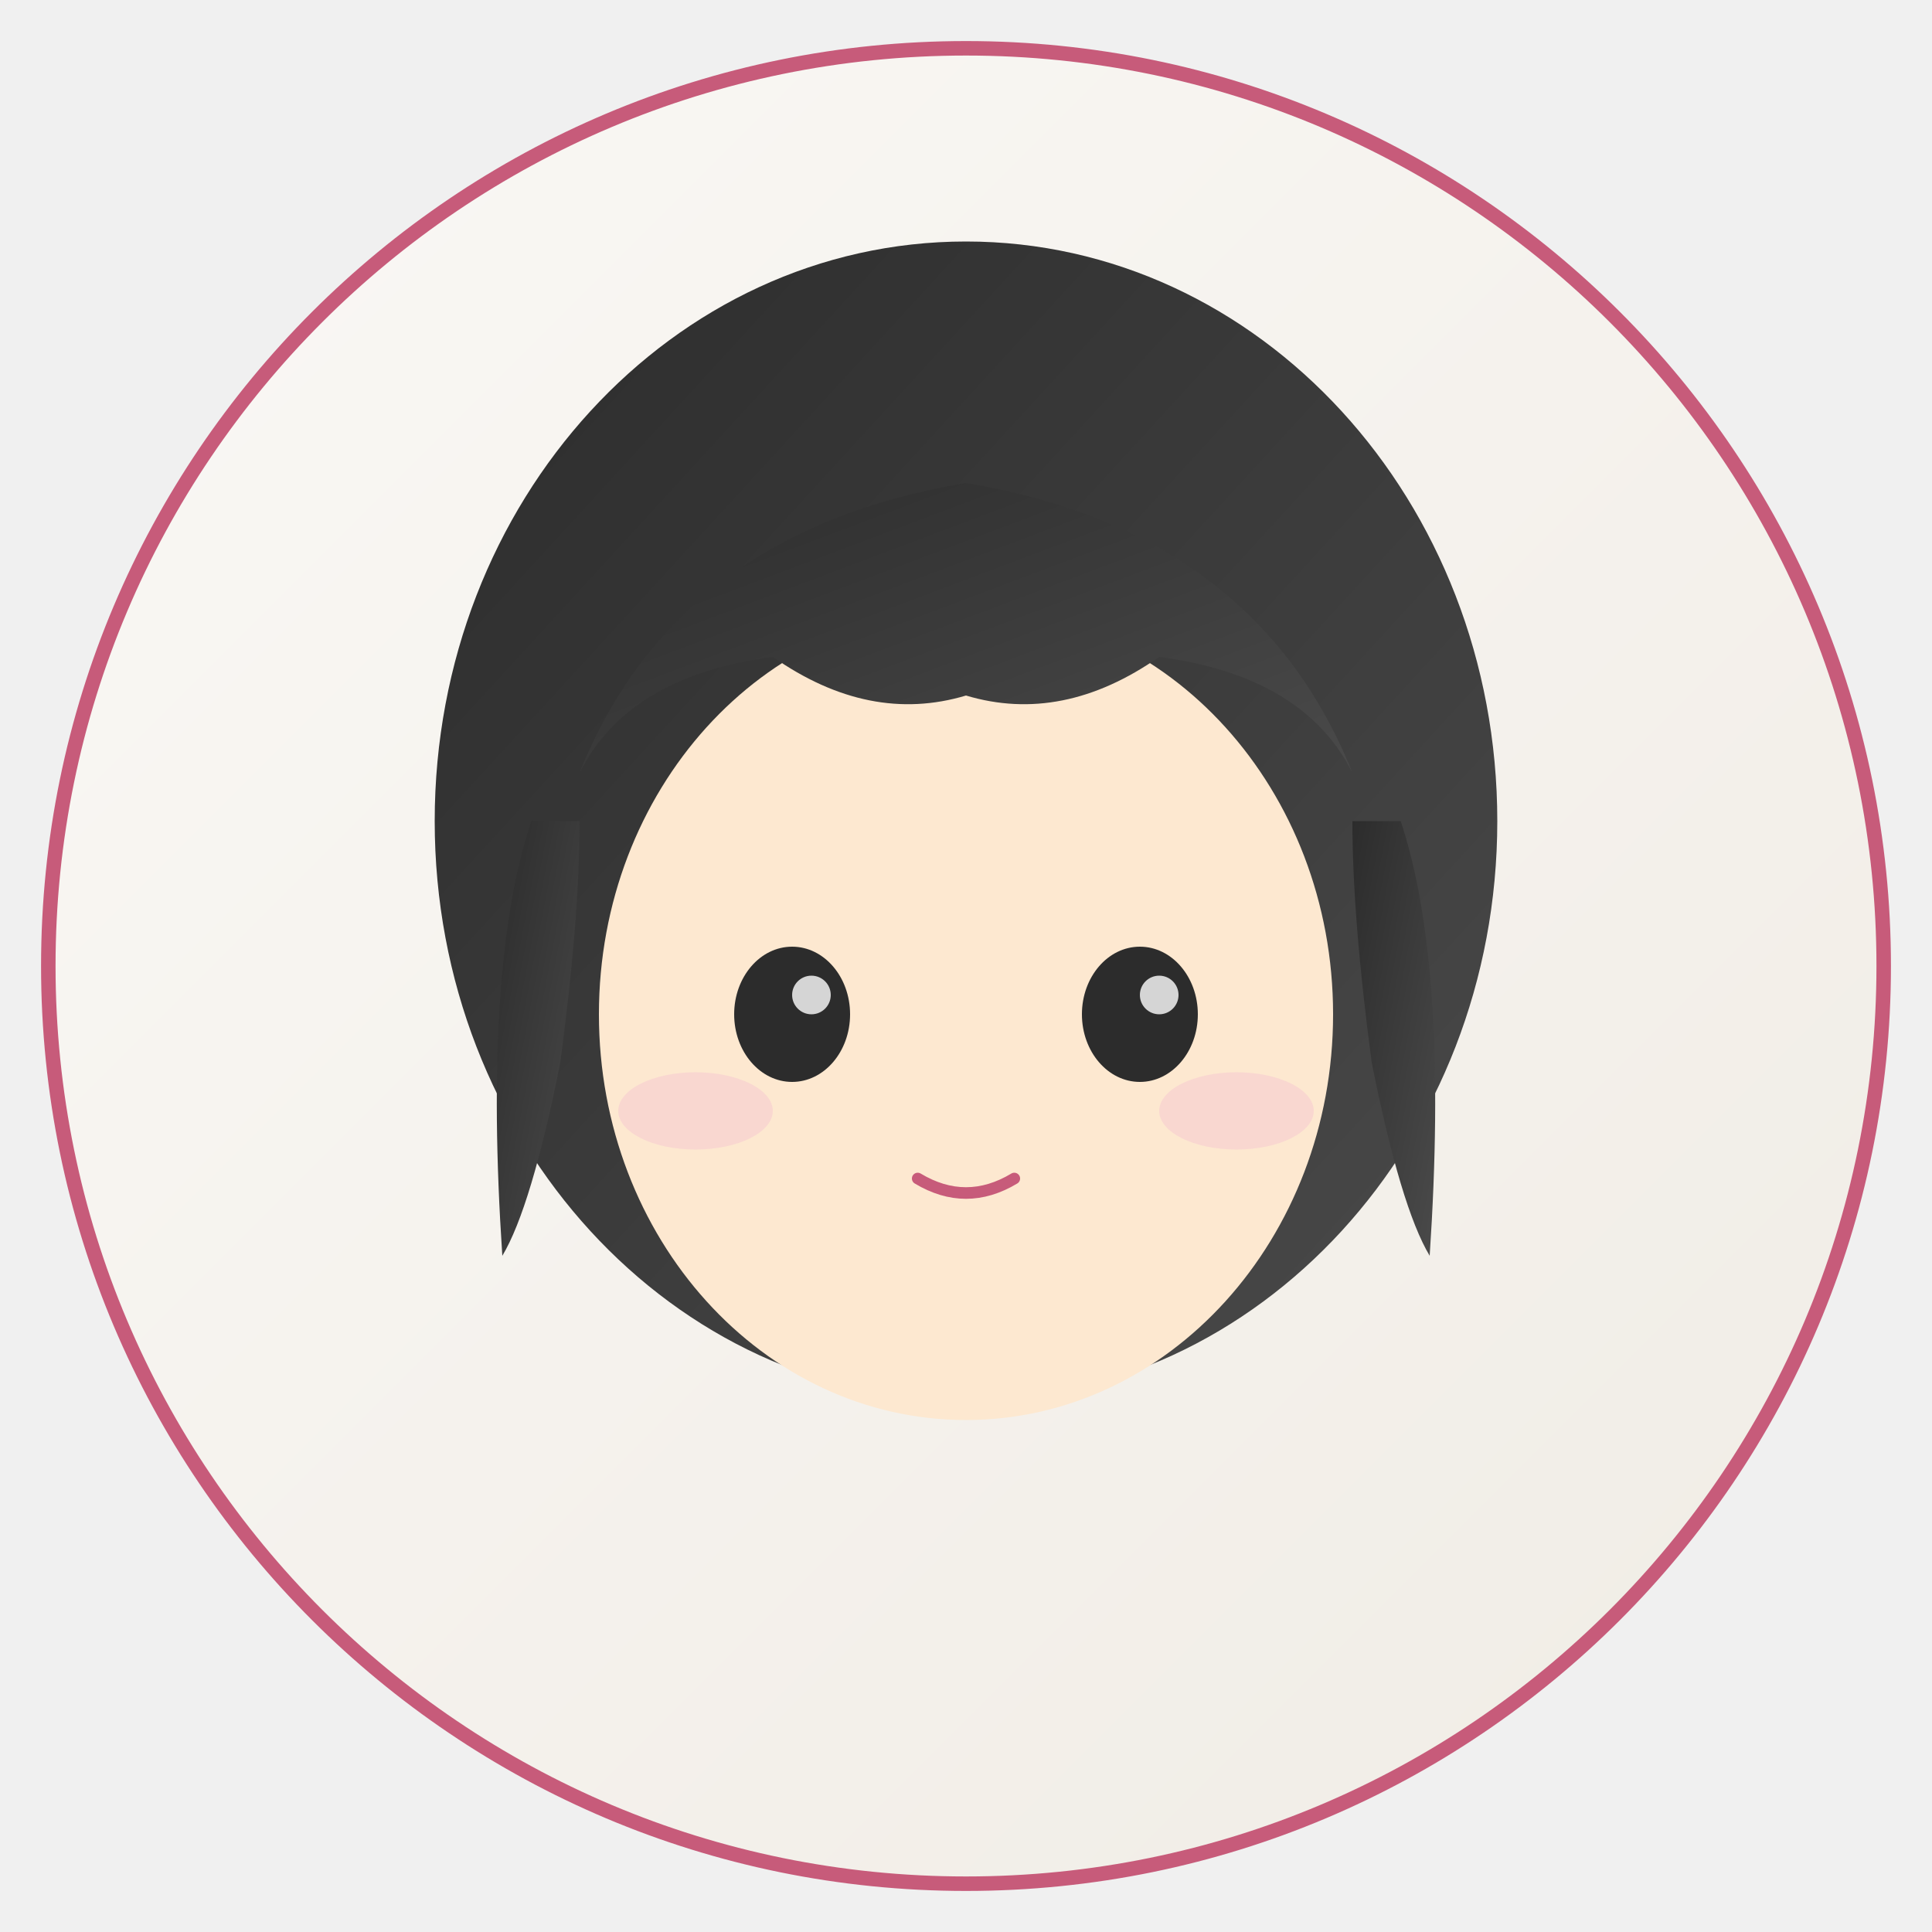
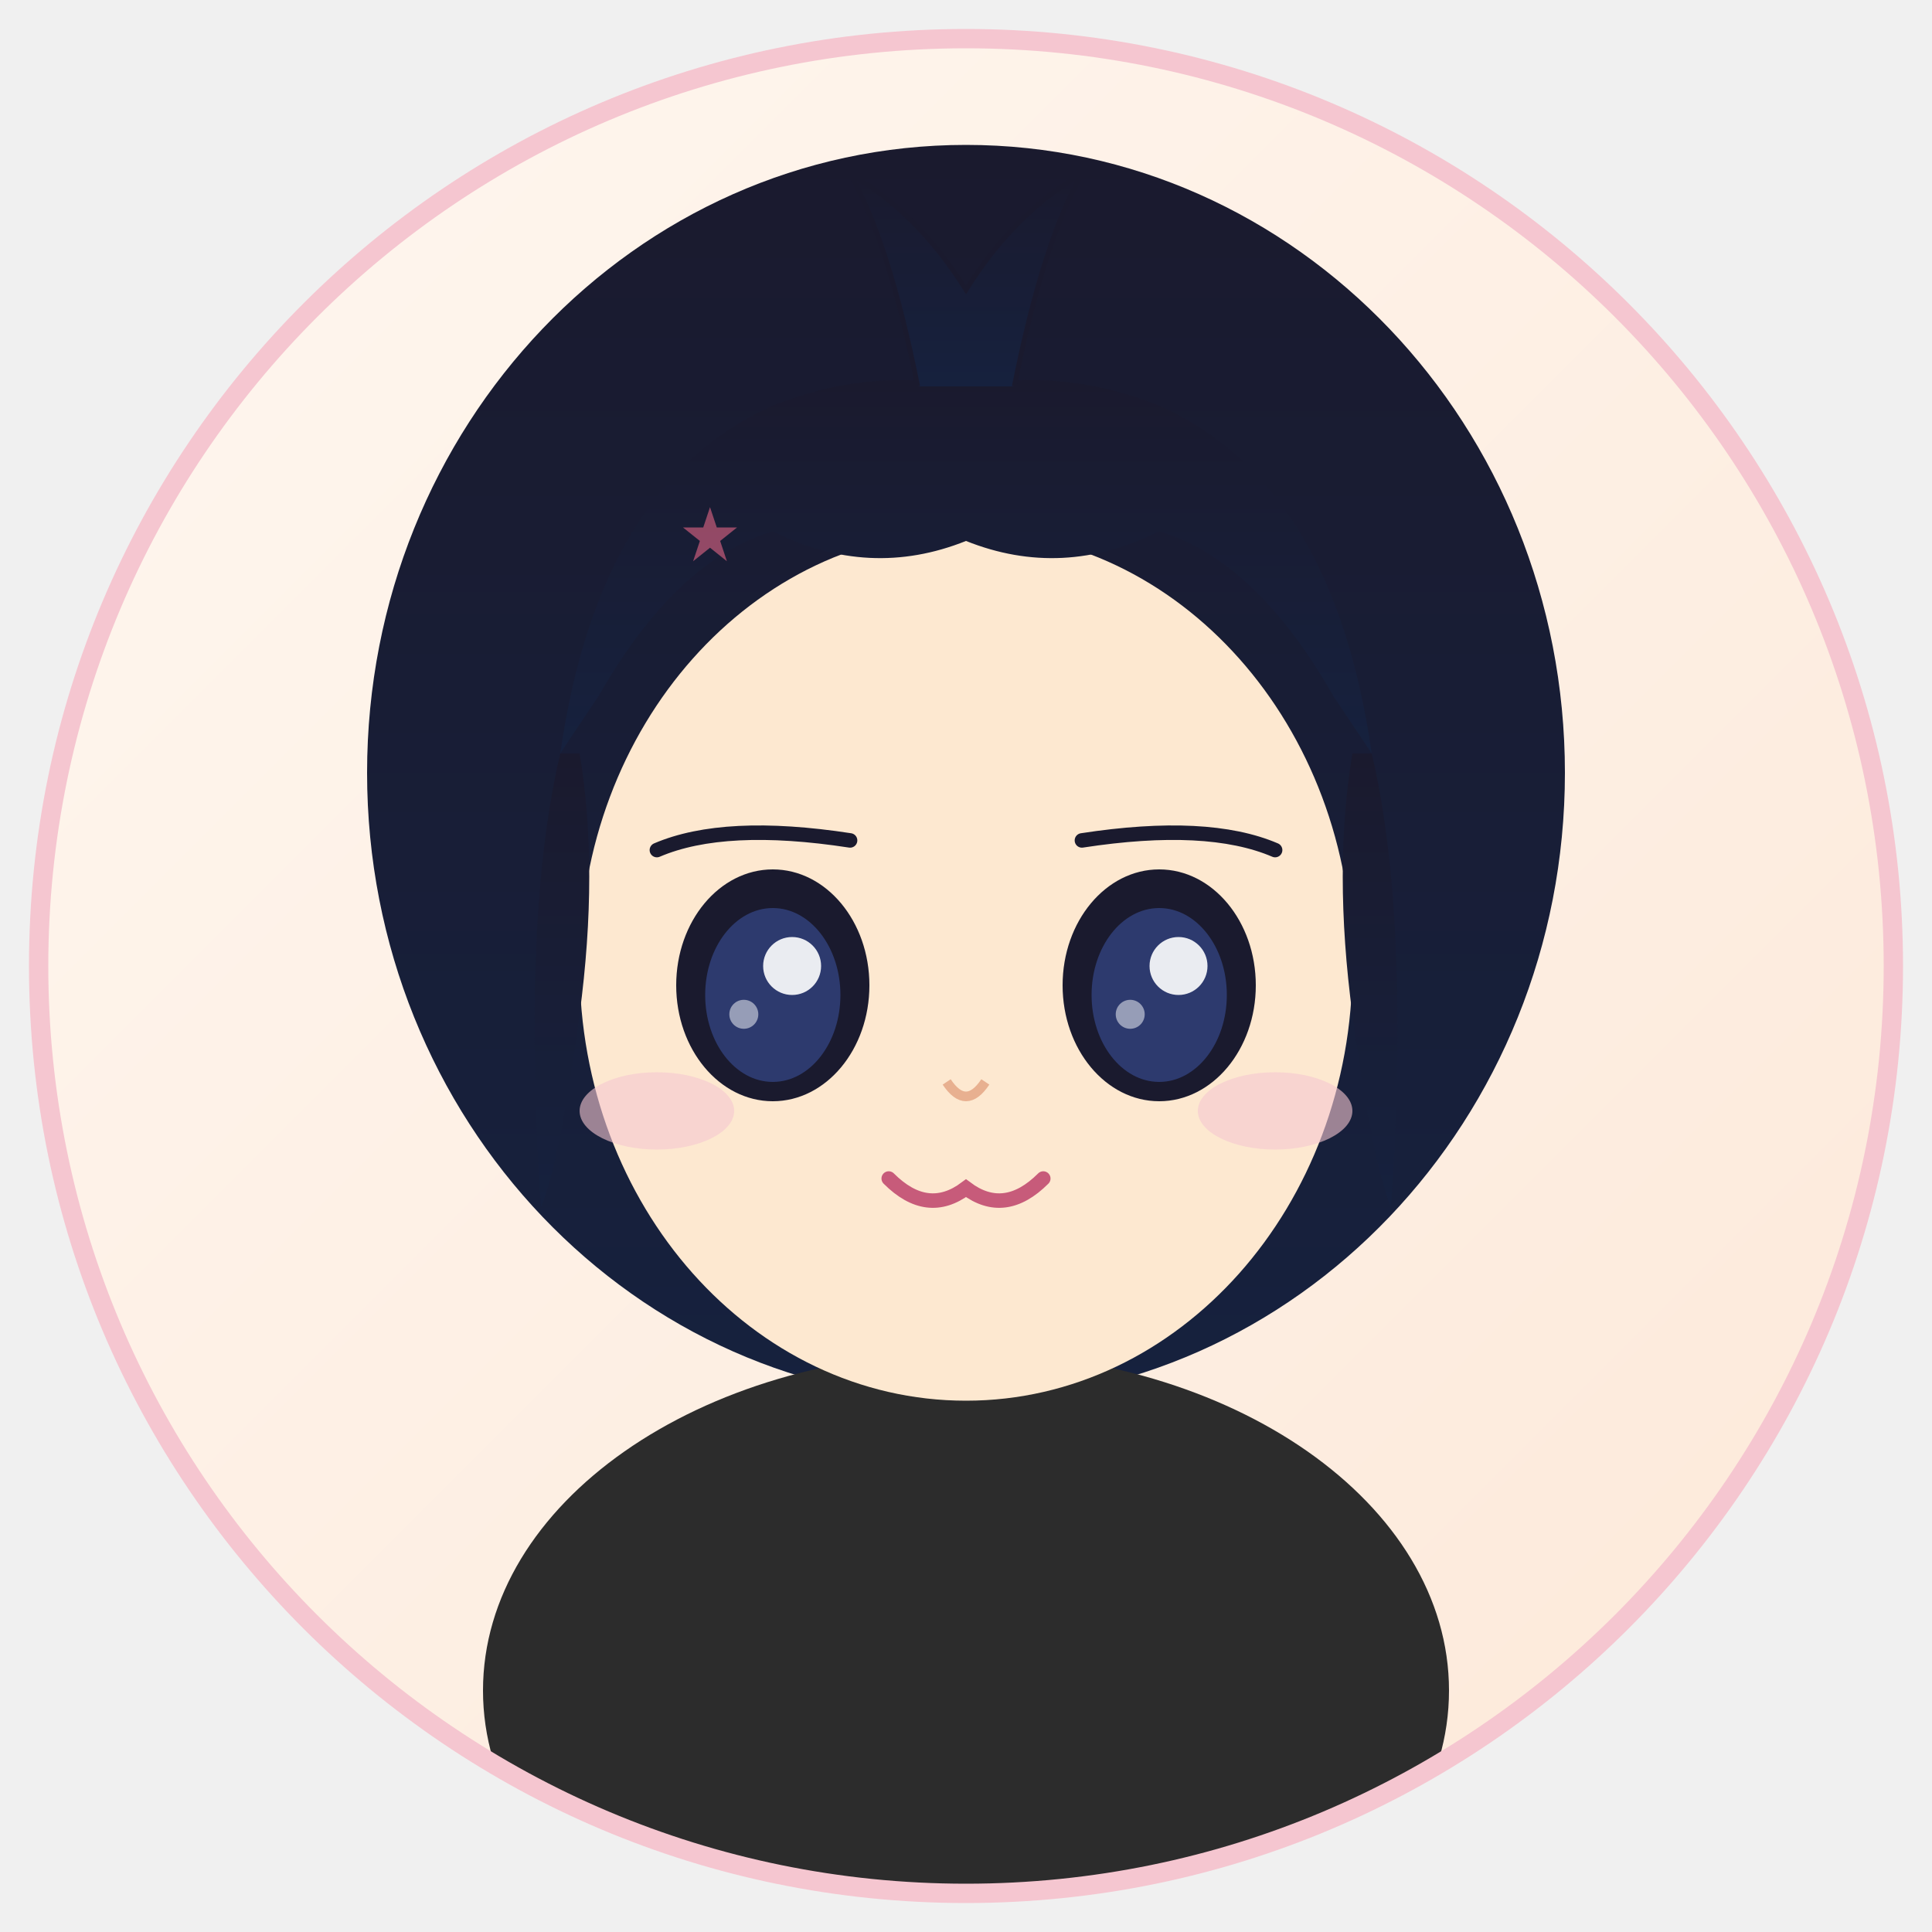
<svg xmlns="http://www.w3.org/2000/svg" viewBox="0 0 200 200">
  <defs>
-     <linearGradient id="hair" x1="0%" y1="0%" x2="100%" y2="100%">
-       <stop offset="0%" style="stop-color:#2c2c2c" />
-       <stop offset="100%" style="stop-color:#4a4a4a" />
+     <linearGradient id="bg" x1="0%" y1="0%" x2="100%" y2="100%">
+       <stop offset="0%" style="stop-color:#fef7f0" />
+       <stop offset="100%" style="stop-color:#fde8d8" />
    </linearGradient>
-     <linearGradient id="bg" x1="0%" y1="0%" x2="100%" y2="100%">
-       <stop offset="0%" style="stop-color:#faf8f5" />
-       <stop offset="100%" style="stop-color:#f0ece5" />
+     <linearGradient id="hair" x1="0%" y1="0%" x2="0%" y2="100%">
+       <stop offset="0%" style="stop-color:#1a1a2e" />
+       <stop offset="100%" style="stop-color:#16213e" />
    </linearGradient>
+     <clipPath id="circle">
+       <circle cx="100" cy="100" r="96" />
+     </clipPath>
  </defs>
-   <circle cx="100" cy="100" r="95" fill="url(#bg)" stroke="#c75b7a" stroke-width="1.5" />
-   <ellipse cx="100" cy="85" rx="55" ry="60" fill="url(#hair)" />
-   <ellipse cx="100" cy="105" rx="38" ry="42" fill="#fde8d0" />
-   <path d="M60 80 Q70 55 100 50 Q130 55 140 80 Q135 70 120 68 Q110 75 100 72 Q90 75 80 68 Q65 70 60 80Z" fill="url(#hair)" />
-   <path d="M55 85 Q50 100 52 130 Q55 125 58 110 Q60 95 60 85Z" fill="url(#hair)" />
-   <path d="M145 85 Q150 100 148 130 Q145 125 142 110 Q140 95 140 85Z" fill="url(#hair)" />
-   <ellipse cx="82" cy="105" rx="6" ry="7" fill="#2c2c2c" />
-   <ellipse cx="118" cy="105" rx="6" ry="7" fill="#2c2c2c" />
-   <circle cx="84" cy="103" r="2" fill="white" opacity="0.8" />
-   <circle cx="120" cy="103" r="2" fill="white" opacity="0.8" />
-   <ellipse cx="72" cy="115" rx="8" ry="4" fill="#f5c6d0" opacity="0.5" />
-   <ellipse cx="128" cy="115" rx="8" ry="4" fill="#f5c6d0" opacity="0.5" />
-   <path d="M95 122 Q100 125 105 122" stroke="#c75b7a" stroke-width="1.2" fill="none" stroke-linecap="round" />
+   <g clip-path="url(#circle)">
+     <rect width="200" height="200" fill="url(#bg)" />
+     <ellipse cx="100" cy="80" rx="62" ry="65" fill="url(#hair)" />
+     <rect x="88" y="130" width="24" height="30" rx="8" fill="#fde0c8" />
+     <ellipse cx="100" cy="175" rx="50" ry="35" fill="#2c2c2c" />
+     <ellipse cx="100" cy="100" rx="40" ry="45" fill="#fde8d0" />
+     <path d="M58 78 Q62 50 80 42 Q90 38 100 40 Q110 38 120 42 Q138 50 142 78 L138 72 Q130 58 120 55 Q110 60 100 56 Q90 60 80 55 Q70 58 62 72Z" fill="url(#hair)" />
+     <path d="M58 78 Q54 95 56 125 Q58 120 60 105 Q62 90 60 78Z" fill="url(#hair)" />
+     <path d="M142 78 Q146 95 144 125 Q142 120 140 105 Q138 90 140 78Z" fill="url(#hair)" />
+     <path d="M95 40 Q92 25 88 18 Q95 22 100 30 Q105 22 112 18 Q108 25 105 40" fill="url(#hair)" stroke="#1a1a2e" stroke-width="0.5" />
+     <ellipse cx="80" cy="102" rx="10" ry="12" fill="#1a1a2e" />
+     <ellipse cx="80" cy="103" rx="7" ry="9" fill="#2d3a6e" />
+     <circle cx="82" cy="100" r="3" fill="white" opacity="0.9" />
+     <circle cx="77" cy="105" r="1.5" fill="white" opacity="0.5" />
+     <ellipse cx="120" cy="102" rx="10" ry="12" fill="#1a1a2e" />
+     <ellipse cx="120" cy="103" rx="7" ry="9" fill="#2d3a6e" />
+     <circle cx="122" cy="100" r="3" fill="white" opacity="0.9" />
+     <circle cx="117" cy="105" r="1.5" fill="white" opacity="0.5" />
+     <path d="M68 88 Q75 85 88 87" stroke="#1a1a2e" stroke-width="1.5" fill="none" stroke-linecap="round" />
+     <path d="M112 87 Q125 85 132 88" stroke="#1a1a2e" stroke-width="1.5" fill="none" stroke-linecap="round" />
+     <path d="M98 112 Q100 115 102 112" stroke="#e8b090" stroke-width="1" fill="none" />
+     <path d="M92 122 Q96 126 100 123 Q104 126 108 122" stroke="#c75b7a" stroke-width="1.5" fill="none" stroke-linecap="round" />
+     <ellipse cx="68" cy="115" rx="8" ry="4" fill="#f5c6d0" opacity="0.6" />
+     <ellipse cx="132" cy="115" rx="8" ry="4" fill="#f5c6d0" opacity="0.6" />
+     <g fill="#c75b7a" opacity="0.7">
+       <polygon points="160,50 162,56 168,56 163,60 165,66 160,62 155,66 157,60 152,56 158,56" transform="scale(0.5) translate(220,40)" />
+       <polygon points="160,50 162,56 168,56 163,60 165,66 160,62 155,66 157,60 152,56 158,56" transform="scale(0.35) translate(50,100)" />
+     </g>
+   </g>
+   <circle cx="100" cy="100" r="96" fill="none" stroke="#f5c6d0" stroke-width="2" />
</svg>
